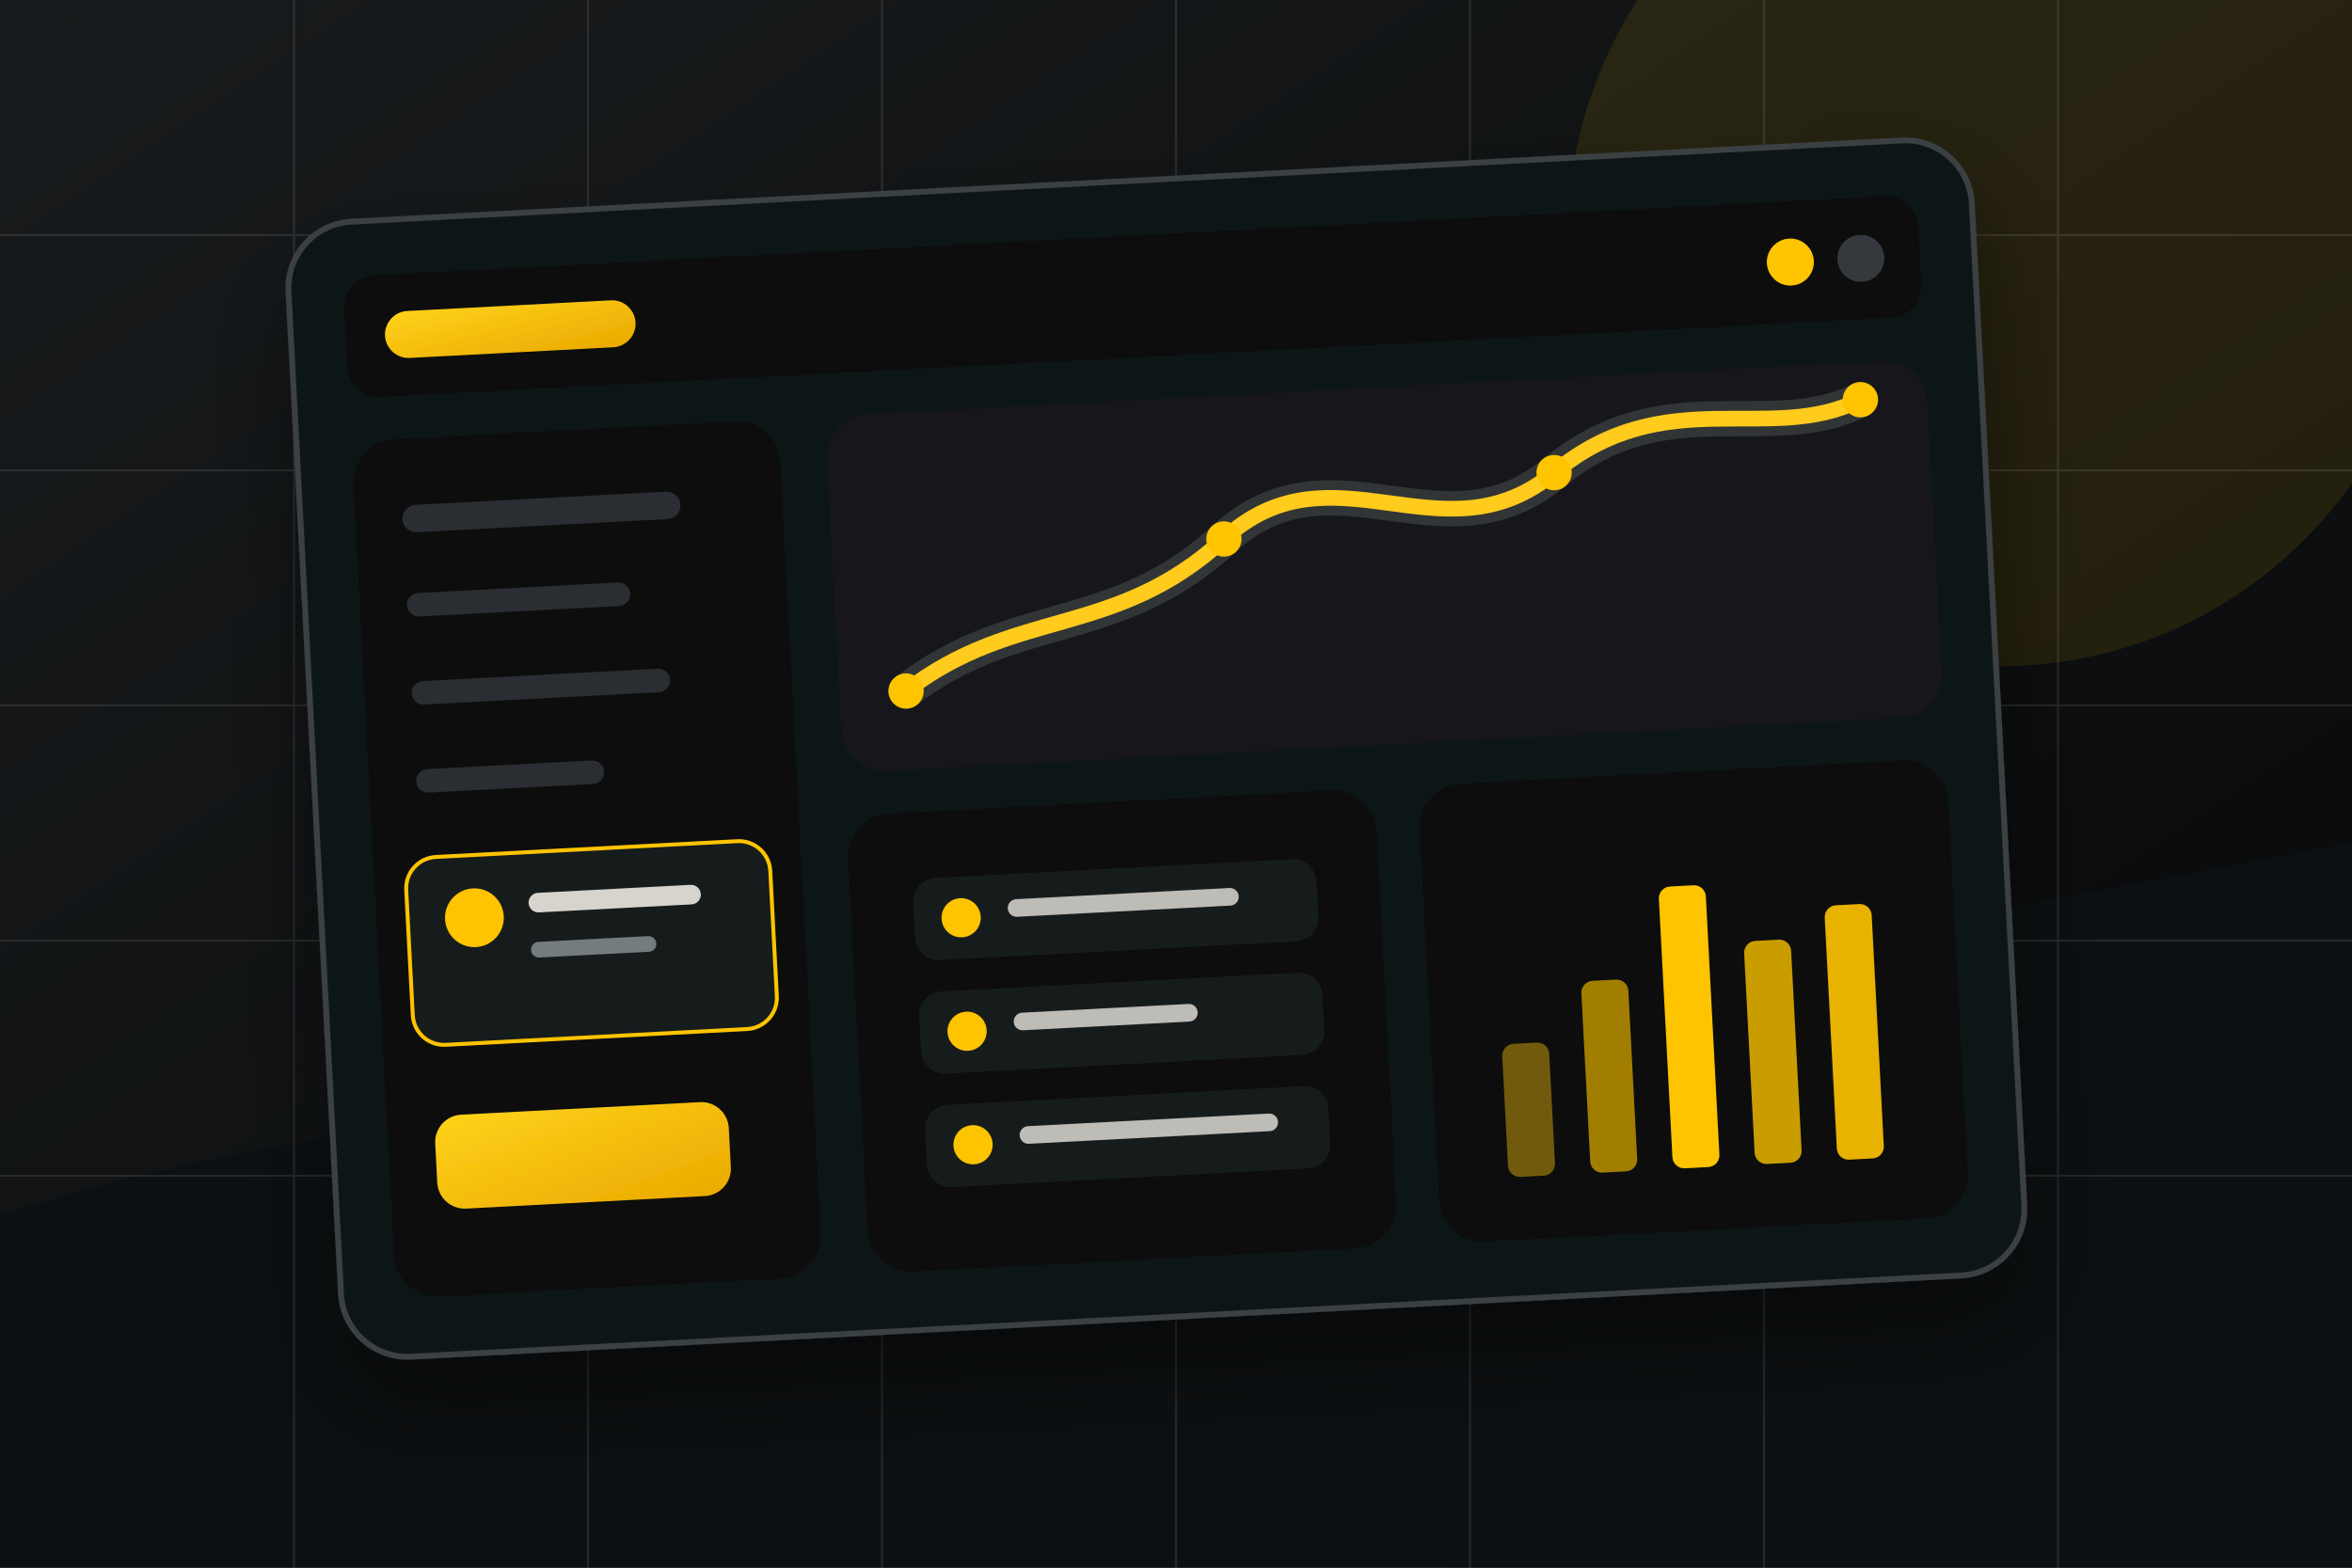
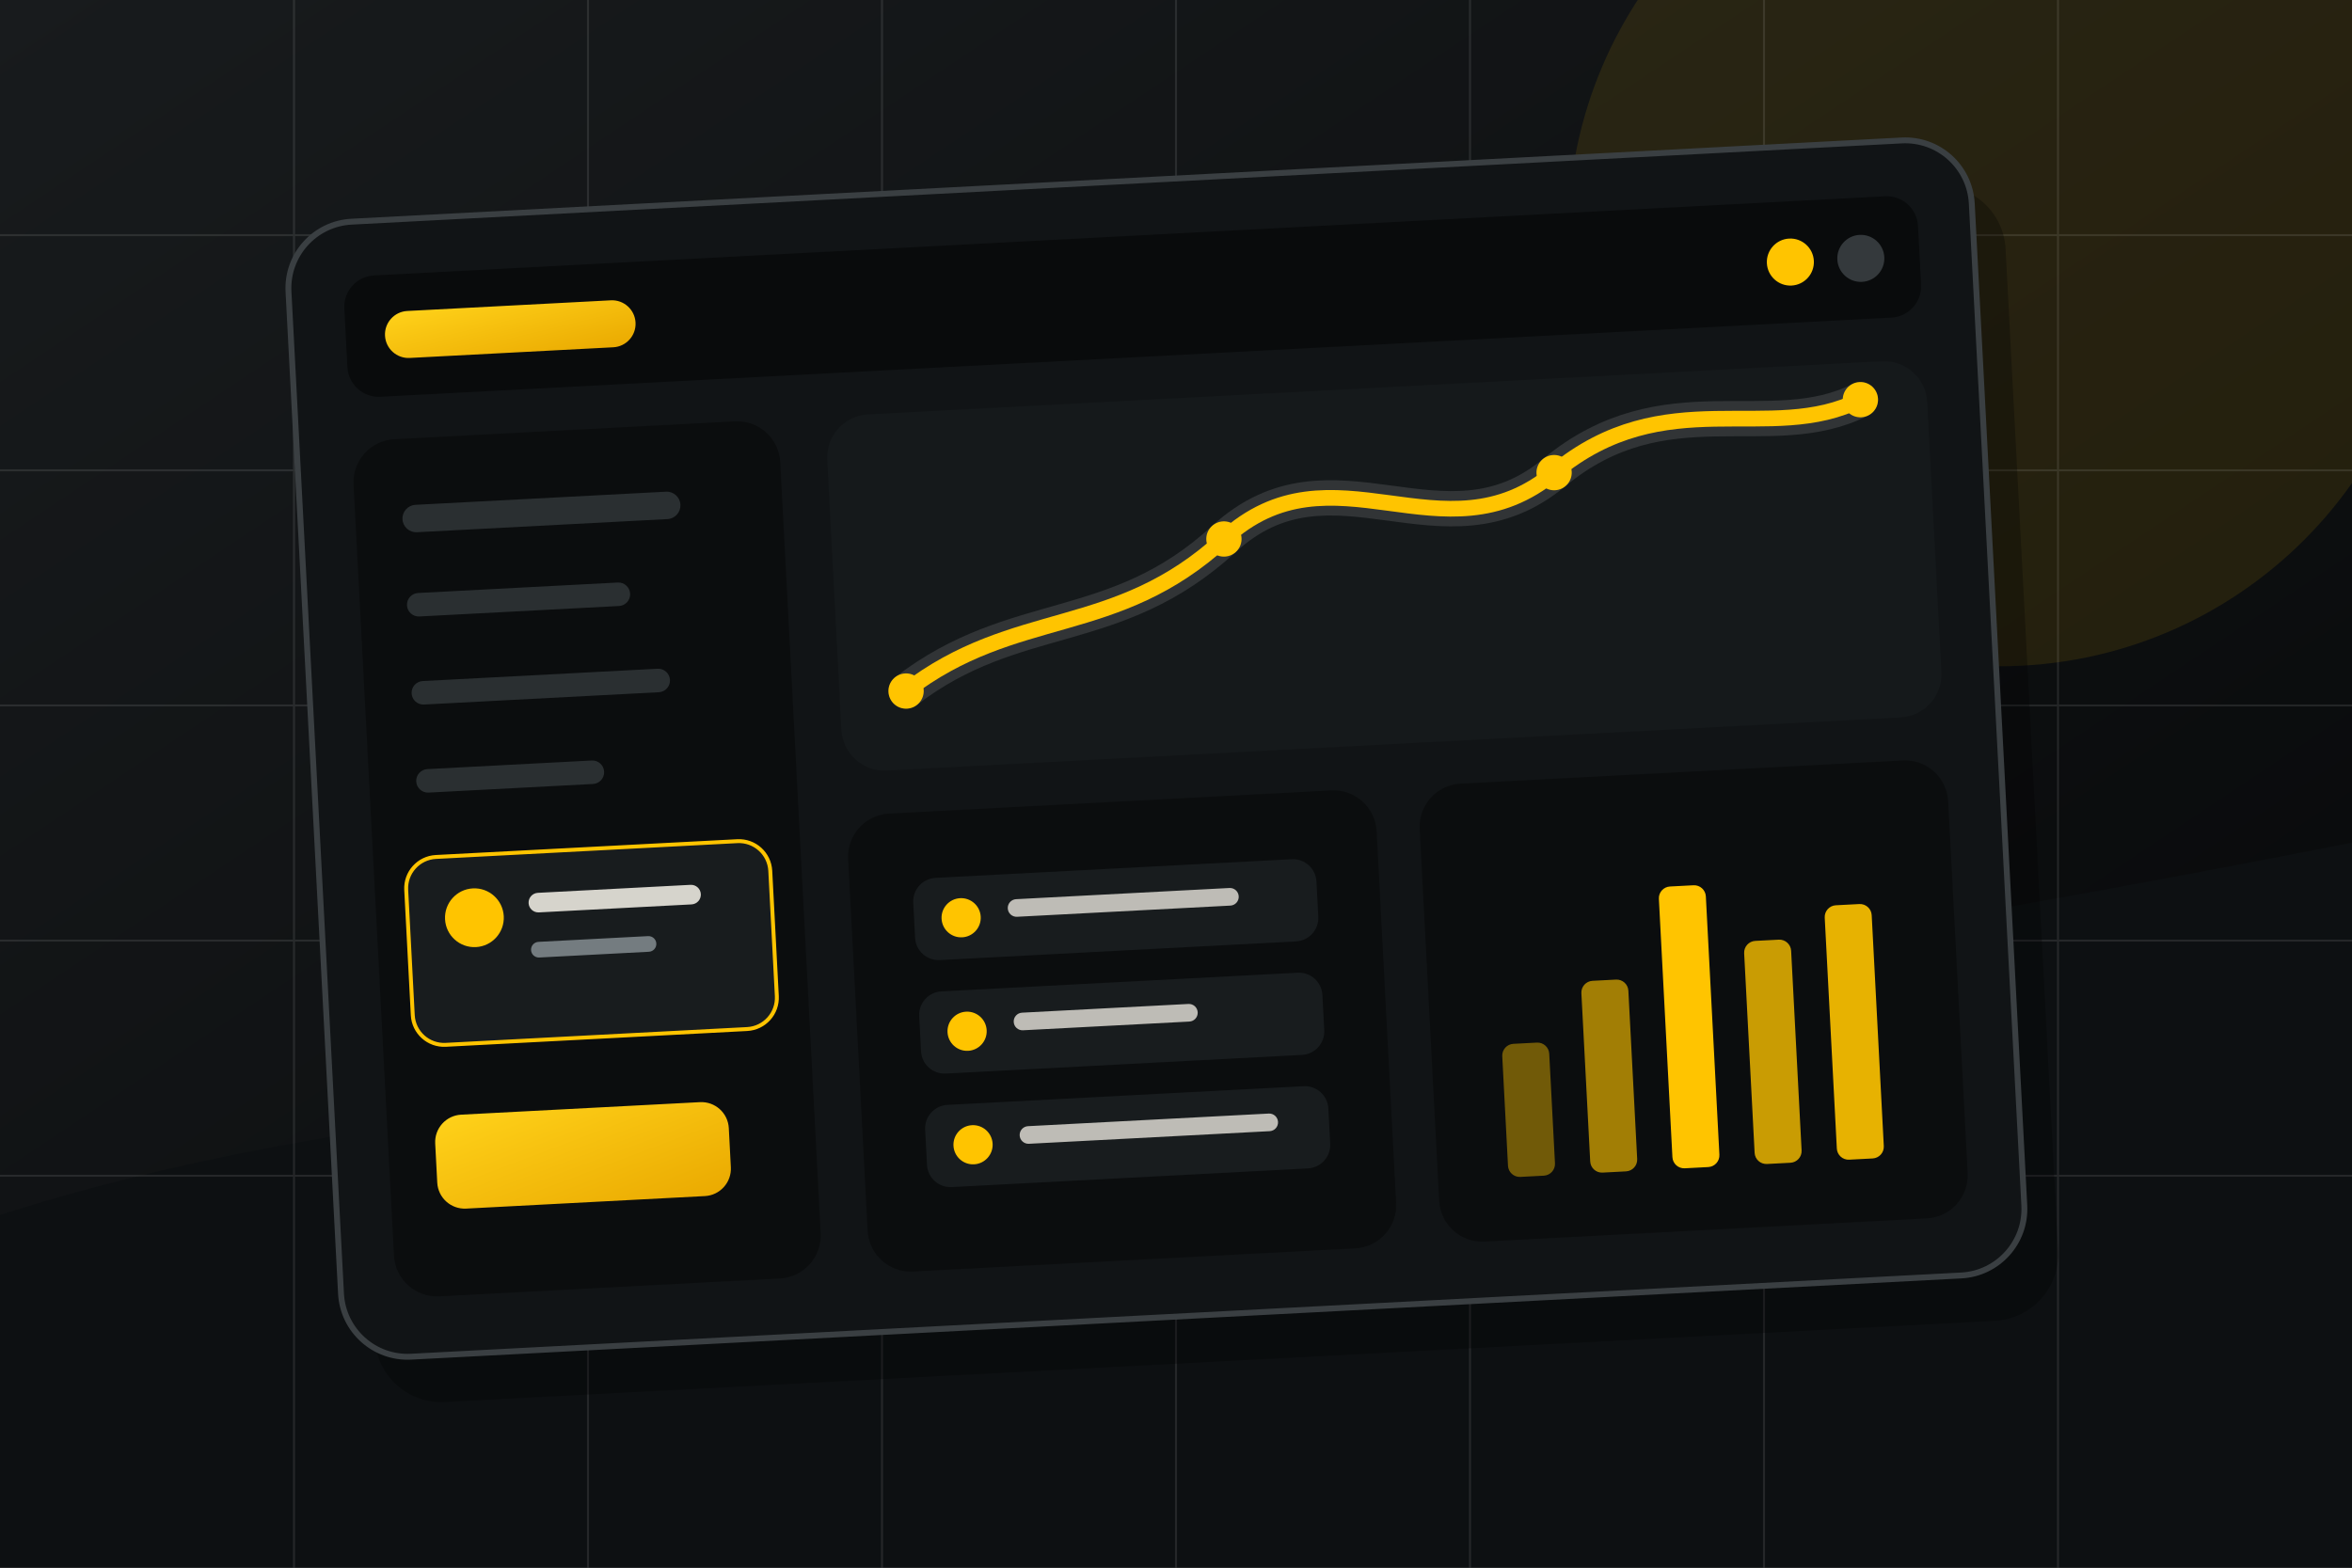
<svg xmlns="http://www.w3.org/2000/svg" width="1200" height="800" viewBox="0 0 1200 800" role="img" aria-labelledby="title desc">
  <defs>
    <linearGradient id="bg" x1="0" y1="0" x2="1" y2="1">
      <stop offset="0" stop-color="#181b1d" />
      <stop offset="1" stop-color="#060708" />
    </linearGradient>
    <linearGradient id="yellow" x1="0" y1="0" x2="1" y2="1">
      <stop offset="0" stop-color="#ffd21a" />
      <stop offset="1" stop-color="#eaa900" />
    </linearGradient>
-     <filter id="shadow" x="-20%" y="-20%" width="140%" height="150%">
-       <feDropShadow dx="0" dy="24" stdDeviation="24" flood-color="#000" flood-opacity=".42" />
-     </filter>
  </defs>
  <rect width="1200" height="800" fill="url(#bg)" />
  <circle cx="1020" cy="120" r="220" fill="#ffc400" opacity=".1" />
  <path d="M0 620C250 540 510 566 1200 430V800H0Z" fill="#0d1012" />
  <g opacity=".1" stroke="#fff">
    <path d="M0 120H1200M0 240H1200M0 360H1200M0 480H1200M0 600H1200" />
    <path d="M150 0V800M300 0V800M450 0V800M600 0V800M750 0V800M900 0V800M1050 0V800" />
  </g>
-   <g transform="translate(160 92) rotate(-3 430 290)" filter="url(#shadow)">
+   <g transform="translate(160 92) rotate(-3 430 290)">
+     <rect x="16" y="24" width="860" height="580" rx="34" fill="#000" opacity=".28" />
    <rect width="860" height="580" rx="34" fill="#111416" stroke="#3a3f42" stroke-width="3" />
    <rect x="28" y="28" width="804" height="62" rx="16" fill="#090b0c" />
    <rect x="48" y="47" width="128" height="24" rx="12" fill="url(#yellow)" />
    <circle cx="766" cy="59" r="12" fill="#ffc400" />
    <circle cx="802" cy="59" r="12" fill="#34393c" />
    <rect x="28" y="112" width="218" height="438" rx="22" fill="#0b0d0e" />
    <g fill="#2a2f31">
      <rect x="52" y="146" width="142" height="14" rx="7" />
      <rect x="52" y="191" width="114" height="12" rx="6" />
      <rect x="52" y="236" width="132" height="12" rx="6" />
      <rect x="52" y="281" width="96" height="12" rx="6" />
    </g>
    <rect x="44" y="326" width="186" height="96" rx="16" fill="#181c1e" stroke="#ffc400" stroke-width="2" />
    <circle cx="78" cy="358" r="15" fill="#ffc400" />
    <rect x="106" y="347" width="88" height="10" rx="5" fill="#f5f1e8" opacity=".86" />
    <rect x="106" y="372" width="64" height="8" rx="4" fill="#747c80" />
    <rect x="52" y="458" width="150" height="48" rx="14" fill="url(#yellow)" />
    <rect x="270" y="112" width="562" height="182" rx="22" fill="#15191b" />
+     <path d="M304 254C362 214 412 233 470 185s111 19 170-25 111-8 158-29" fill="none" stroke="#fff" stroke-opacity=".12" stroke-width="18" stroke-linecap="round" />
    <path d="M304 254C362 214 412 233 470 185s111 19 170-25 111-8 158-29" fill="none" stroke="#ffc400" stroke-width="8" stroke-linecap="round" />
-     <path d="M304 254C362 214 412 233 470 185s111 19 170-25 111-8 158-29" fill="none" stroke="#fff" stroke-opacity=".12" stroke-width="18" stroke-linecap="round" />
    <g fill="#ffc400">
      <circle cx="304" cy="254" r="9" />
      <circle cx="470" cy="185" r="9" />
      <circle cx="640" cy="160" r="9" />
      <circle cx="798" cy="131" r="9" />
    </g>
    <rect x="270" y="316" width="270" height="234" rx="22" fill="#0b0d0e" />
    <g transform="translate(302 350)">
      <rect width="206" height="42" rx="12" fill="#181c1e" />
      <circle cx="24" cy="21" r="10" fill="#ffc400" />
      <rect x="48" y="13" width="118" height="9" rx="4.5" fill="#f5f1e8" opacity=".75" />
      <rect y="58" width="206" height="42" rx="12" fill="#181c1e" />
      <circle cx="24" cy="79" r="10" fill="#ffc400" />
      <rect x="48" y="71" width="94" height="9" rx="4.5" fill="#f5f1e8" opacity=".75" />
      <rect y="116" width="206" height="42" rx="12" fill="#181c1e" />
      <circle cx="24" cy="137" r="10" fill="#ffc400" />
      <rect x="48" y="129" width="132" height="9" rx="4.5" fill="#f5f1e8" opacity=".75" />
    </g>
    <rect x="562" y="316" width="270" height="234" rx="22" fill="#0b0d0e" />
    <g transform="translate(598 356)" fill="#ffc400">
      <rect x="0" y="94" width="24" height="68" rx="6" opacity=".42" />
      <rect x="42" y="64" width="24" height="98" rx="6" opacity=".62" />
      <rect x="84" y="18" width="24" height="144" rx="6" />
      <rect x="126" y="48" width="24" height="114" rx="6" opacity=".78" />
      <rect x="168" y="32" width="24" height="130" rx="6" opacity=".9" />
    </g>
  </g>
</svg>
